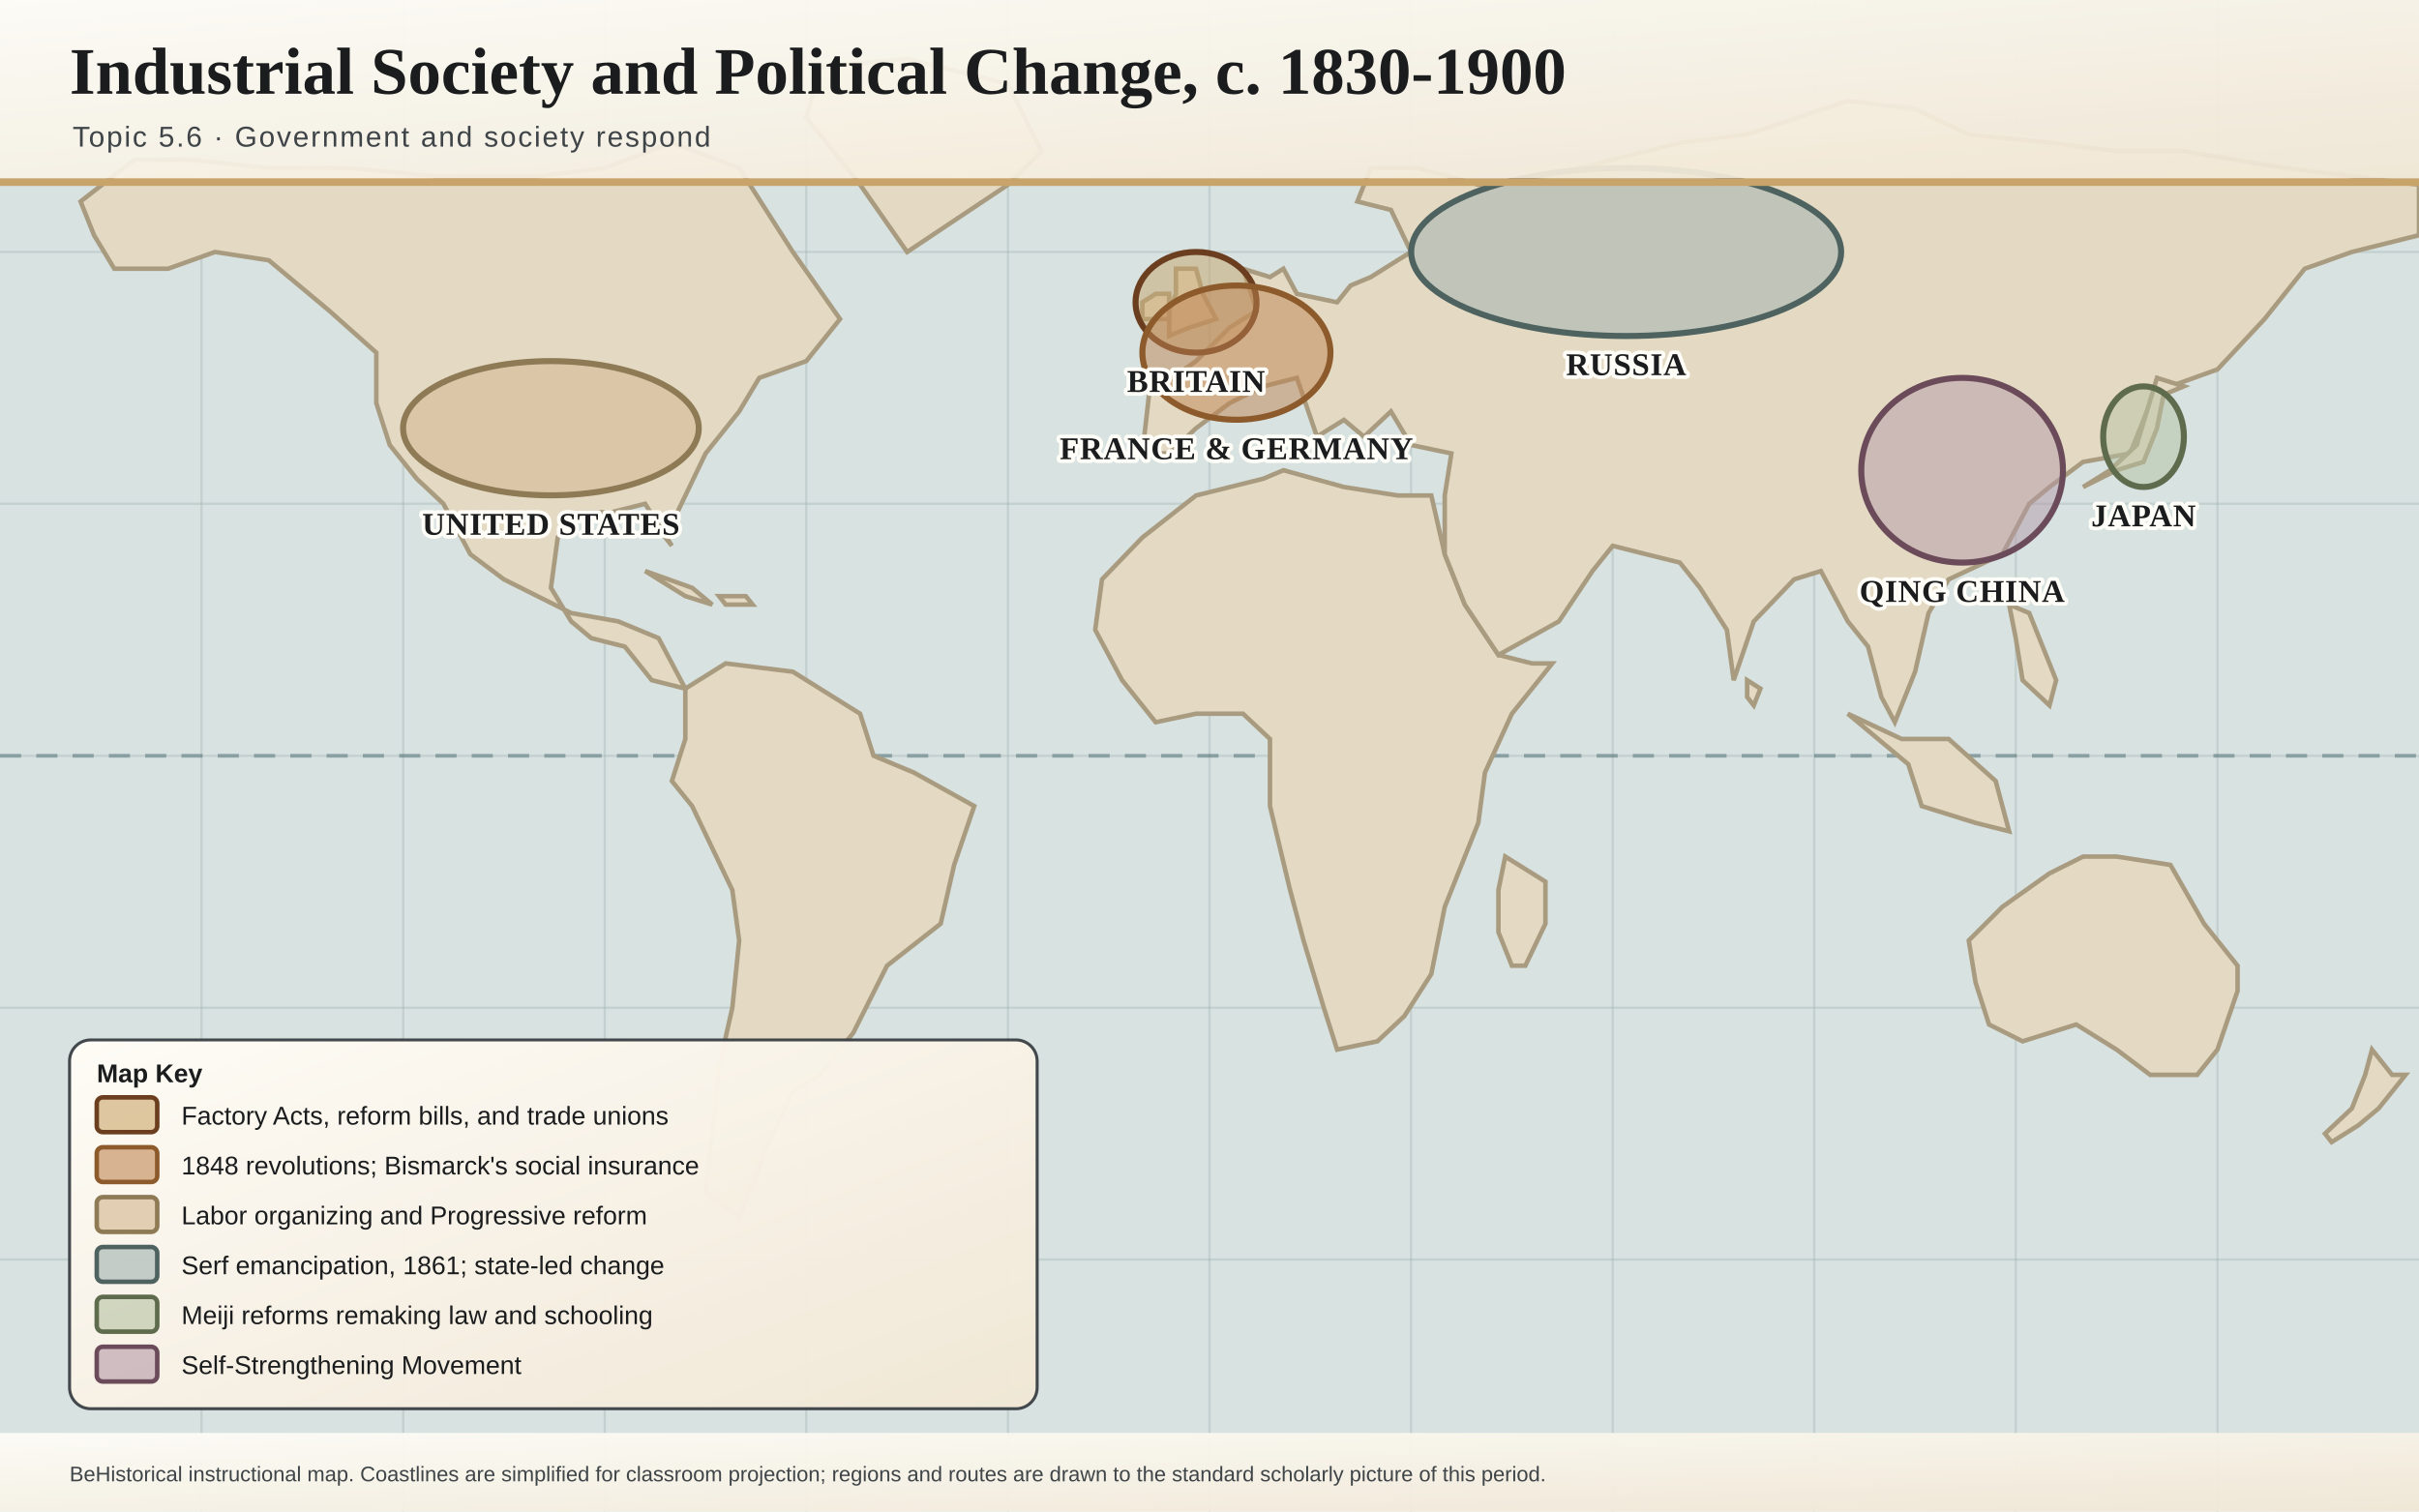
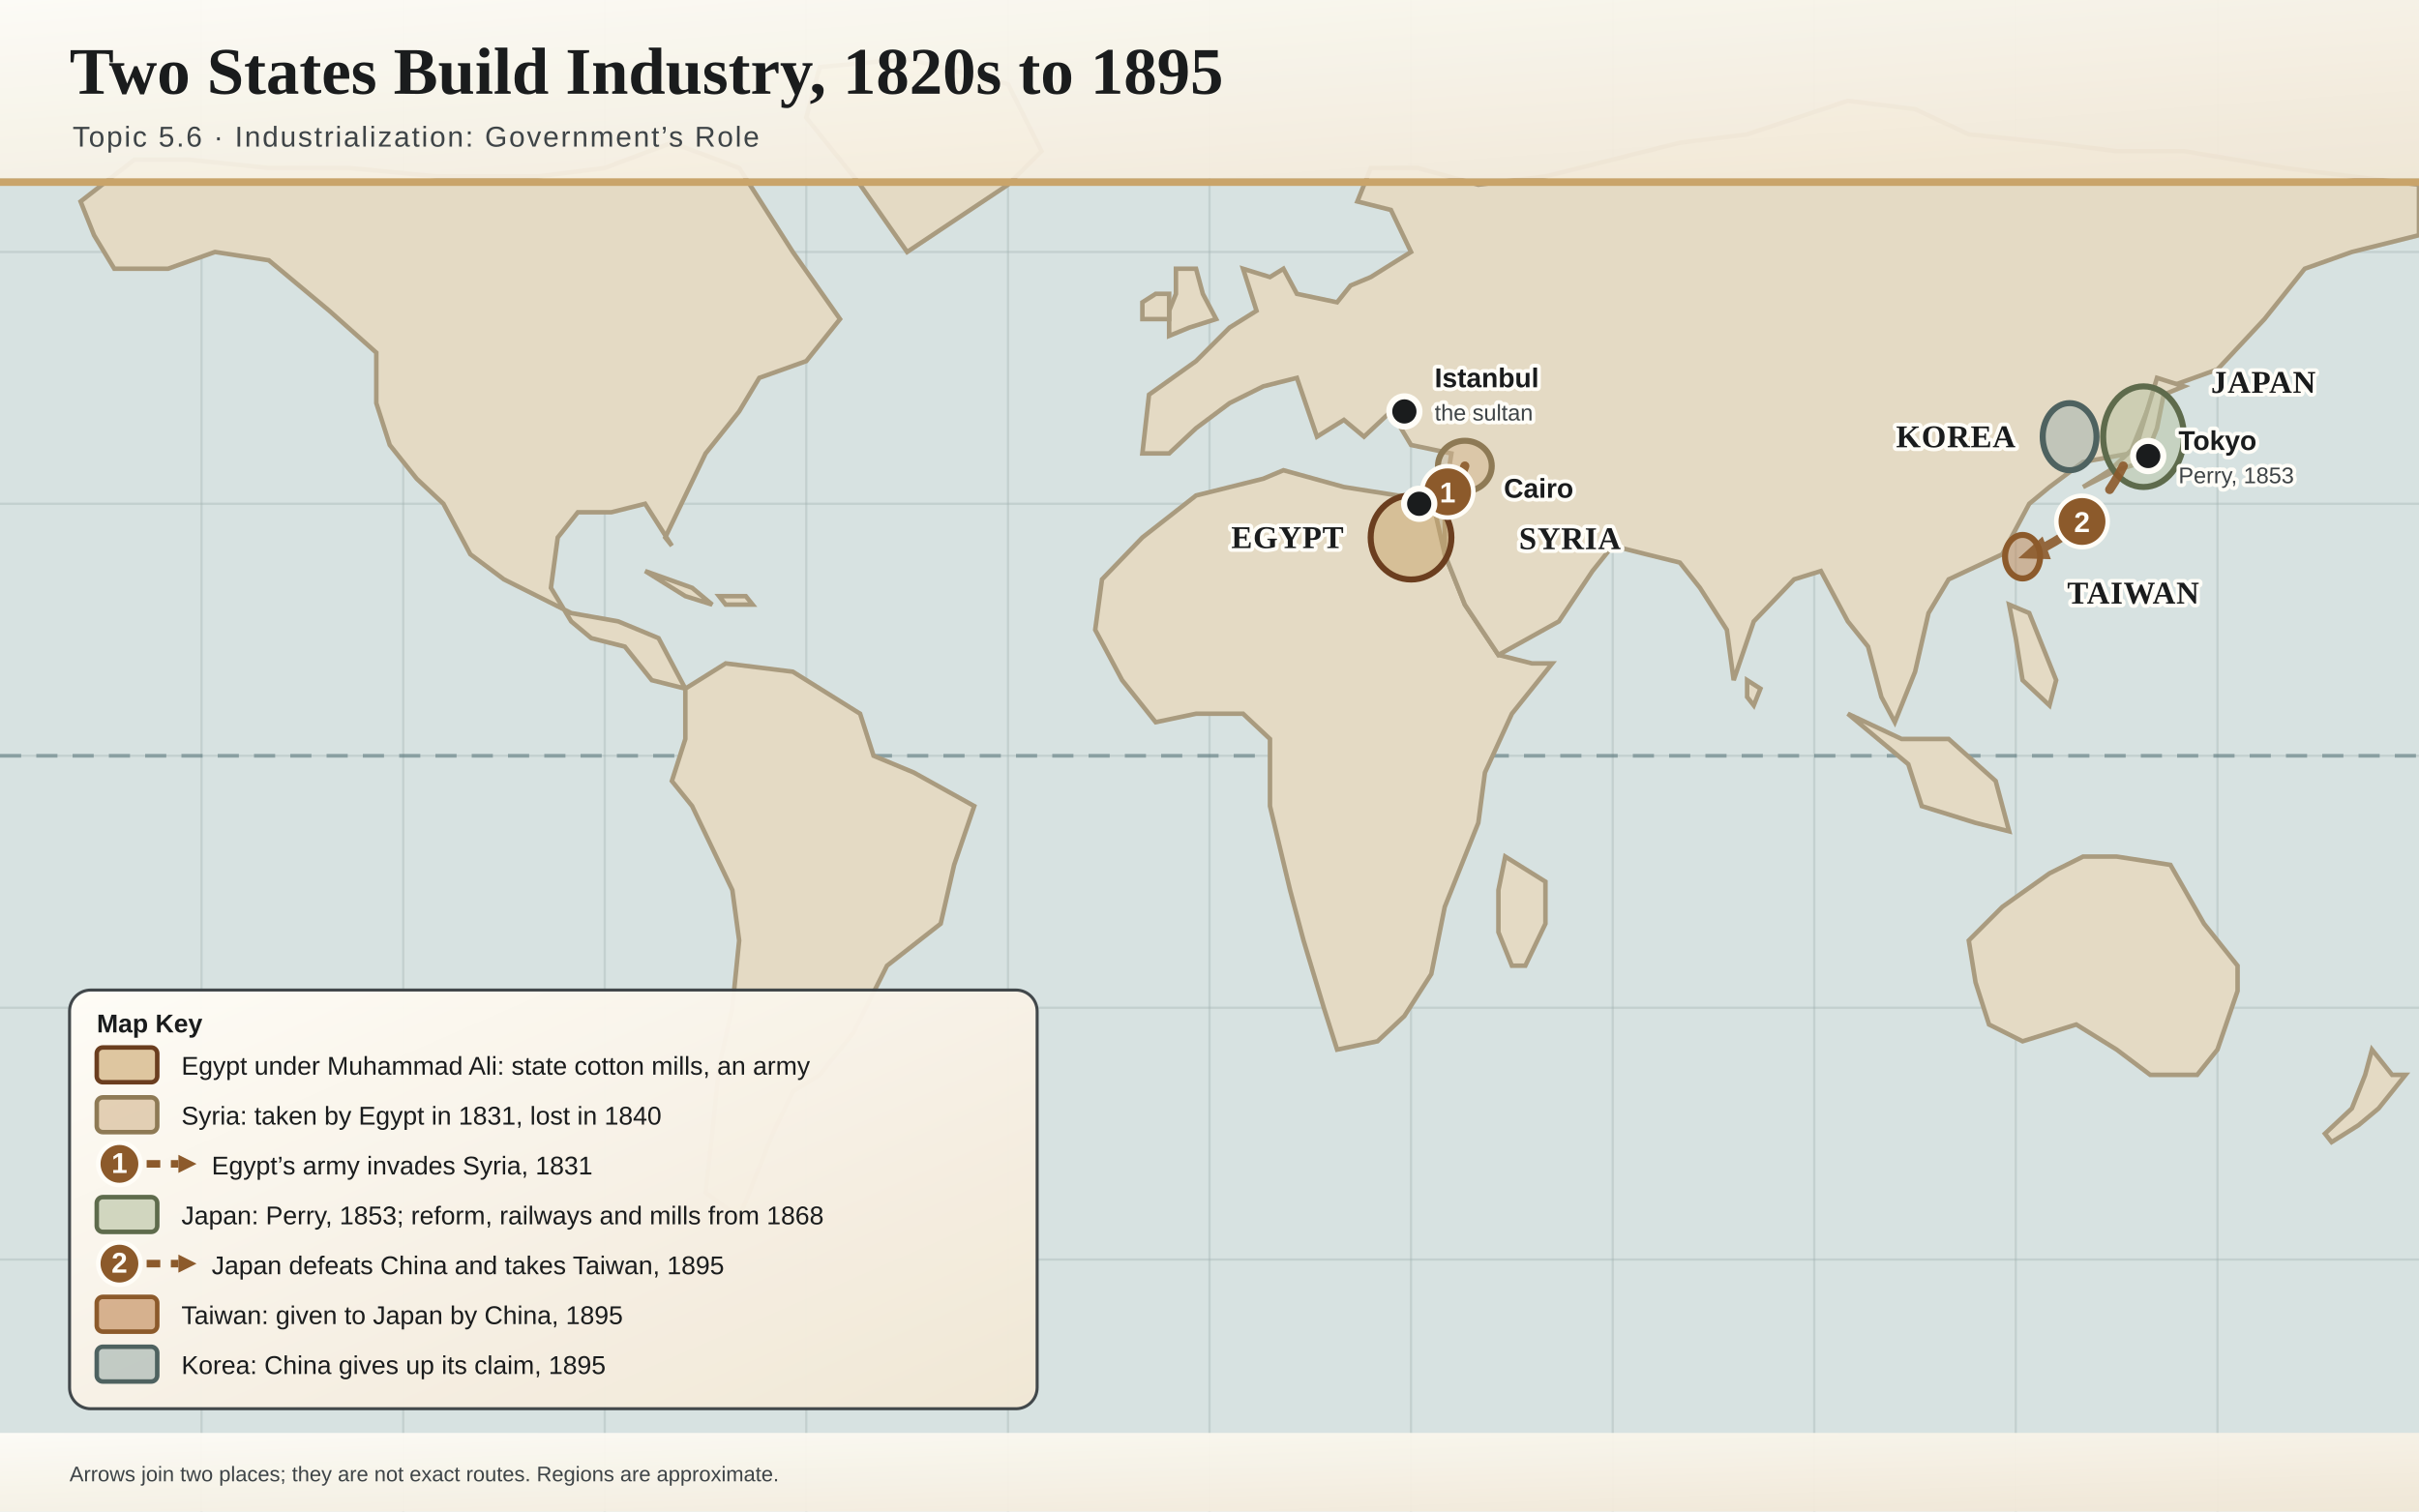
<svg xmlns="http://www.w3.org/2000/svg" width="1600" height="1000" viewBox="0 0 1600 1000" preserveAspectRatio="xMidYMid meet" role="img" aria-labelledby="map-title map-desc">
  <defs>
    <linearGradient id="paper" x1="0" x2="1" y1="0" y2="1">
      <stop offset="0" stop-color="#FFFDF7" />
      <stop offset="1" stop-color="#F1E7D5" />
    </linearGradient>
    <marker id="arrow" markerWidth="20" markerHeight="16" refX="17" refY="8" orient="auto" markerUnits="userSpaceOnUse">
      <path d="M0,0 L20,8 L0,16 Z" fill="#8C5A2B" />
    </marker>
    <style>
      .title{font-family:Georgia,'Times New Roman',serif;font-weight:700;font-size:44px;fill:#1A1C1D}
      .subtitle{font-family:Arial,Helvetica,sans-serif;font-size:19px;fill:#3E4447;letter-spacing:1.2px;text-transform:uppercase}
      .region{font-family:Georgia,'Times New Roman',serif;font-weight:700;font-size:21px;letter-spacing:.5px}
      .place{font-family:Arial,Helvetica,sans-serif;font-weight:700;font-size:18px;fill:#1A1C1D}
      .placenote{font-family:Arial,Helvetica,sans-serif;font-size:15px;fill:#3E4447}
      .small{font-family:Arial,Helvetica,sans-serif;font-size:17px;fill:#1A1C1D}
      .tiny{font-family:Arial,Helvetica,sans-serif;font-size:14px;fill:#3E4447}
      .badgenum{font-family:Arial,Helvetica,sans-serif;font-weight:700;font-size:19px;fill:#FFFDF7}
      .badge{fill:#8C5A2B;stroke:#FFFDF7;stroke-width:3}
      .halo{paint-order:stroke;stroke:#FFFDF7;stroke-width:5;stroke-linejoin:round}
      .city{fill:#1A1C1D;stroke:#FFFDF7;stroke-width:4}
      .leader{stroke:#1A1C1D;stroke-width:2.5;stroke-linecap:round;opacity:.7}
      .flow{fill:none;stroke:#8C5A2B;stroke-width:6;stroke-linecap:round;opacity:.9}
      #land path{fill:#E4DAC4;stroke:#A99B7F;stroke-width:3}
      #graticule line{stroke:#9FB0AE;stroke-width:1.5;opacity:.35}
    </style>
  </defs>
  <rect width="1600" height="1000" fill="#D7E2E1" />
  <g id="graticule">
    <line x1="133.3" y1="0" x2="133.3" y2="1000" />
    <line x1="266.7" y1="0" x2="266.7" y2="1000" />
    <line x1="400.0" y1="0" x2="400.0" y2="1000" />
    <line x1="533.3" y1="0" x2="533.3" y2="1000" />
    <line x1="666.7" y1="0" x2="666.7" y2="1000" />
    <line x1="800.0" y1="0" x2="800.0" y2="1000" />
    <line x1="933.3" y1="0" x2="933.3" y2="1000" />
    <line x1="1066.7" y1="0" x2="1066.7" y2="1000" />
    <line x1="1200.0" y1="0" x2="1200.0" y2="1000" />
    <line x1="1333.3" y1="0" x2="1333.3" y2="1000" />
    <line x1="1466.7" y1="0" x2="1466.7" y2="1000" />
    <line x1="0" y1="833.3" x2="1600" y2="833.3" />
    <line x1="0" y1="666.7" x2="1600" y2="666.7" />
    <line x1="0" y1="500.0" x2="1600" y2="500.0" />
    <line x1="0" y1="333.3" x2="1600" y2="333.3" />
    <line x1="0" y1="166.7" x2="1600" y2="166.7" />
  </g>
  <line x1="0" y1="500.0" x2="1600" y2="500.0" stroke="#4E6B72" stroke-width="2.5" stroke-dasharray="14 10" opacity=".5" />
  <g id="land">
    <path id="land-greenland" d="M600.0,166.7 L666.7,122.2 L688.9,100.0 L666.7,55.6 L600.0,38.9 L542.2,44.4 L533.3,77.8 L568.9,122.2 L600.0,166.7 Z" />
    <path id="land-northAmerica" d="M53.3,133.3 L88.9,105.6 L124.4,105.6 L177.8,111.1 L231.1,111.1 L288.9,116.7 L355.6,116.7 L400.0,111.1 L444.4,94.4 L488.9,111.1 L524.4,166.7 L555.6,211.1 L533.3,238.9 L502.2,250.0 L488.9,272.2 L466.7,300.0 L440.0,355.6 L444.4,361.1 L426.7,333.3 L404.4,338.9 L382.2,338.9 L368.9,355.6 L364.4,388.9 L377.8,411.1 L391.1,422.2 L413.3,427.8 L431.1,450.0 L453.3,455.6 L435.6,422.2 L408.9,411.1 L377.8,405.6 L333.3,383.3 L311.1,366.7 L293.3,333.3 L275.6,316.7 L257.8,294.4 L248.9,266.7 L248.9,233.3 L217.8,205.6 L177.8,172.2 L142.2,166.7 L111.1,177.8 L75.6,177.8 L62.2,155.6 L53.3,133.3 Z" />
    <path id="land-southAmerica" d="M453.3,455.6 L480.0,438.9 L524.4,444.4 L568.9,472.2 L577.8,500.0 L604.4,511.1 L644.4,533.3 L631.1,572.2 L622.2,611.1 L586.7,638.9 L564.4,683.3 L542.2,711.1 L524.4,722.2 L511.1,750.0 L497.8,783.3 L488.9,805.6 L466.7,788.9 L471.1,750.0 L475.6,705.6 L484.4,666.7 L488.9,622.2 L484.4,588.9 L457.8,533.3 L444.4,516.7 L453.3,488.9 L453.3,455.6 Z" />
    <path id="land-africa" d="M724.4,416.7 L728.9,383.3 L755.6,355.6 L791.1,327.8 L835.6,316.7 L848.9,311.1 L888.9,322.2 L924.4,327.8 L946.7,327.8 L955.6,366.7 L968.9,400.0 L991.1,433.3 L1013.3,438.9 L1026.7,438.9 L1000.0,472.2 L982.2,511.1 L977.8,544.4 L955.6,600.0 L946.7,644.4 L928.9,672.2 L911.1,688.9 L884.4,694.4 L875.6,666.7 L862.2,622.2 L853.3,588.9 L840.0,533.3 L840.0,488.9 L822.2,472.2 L791.1,472.2 L764.4,477.8 L742.2,450.0 L724.4,416.7 Z" />
    <path id="land-eurasia" d="M755.6,300.0 L760.0,261.1 L791.1,238.9 L813.3,216.7 L831.1,205.6 L822.2,177.8 L840.0,183.3 L848.9,177.8 L857.8,194.4 L884.4,200.0 L893.3,188.9 L906.7,183.3 L924.4,172.2 L933.3,166.7 L920.0,138.9 L897.8,133.3 L906.7,111.1 L937.8,111.1 L977.8,122.2 L1022.2,116.7 L1066.7,105.6 L1111.1,94.4 L1155.6,88.9 L1222.2,66.7 L1266.7,72.2 L1302.2,88.9 L1355.6,94.4 L1400.0,100.0 L1444.4,100.0 L1511.1,111.1 L1555.6,116.7 L1600.0,122.2 L1600.0,155.6 L1555.6,166.7 L1524.4,177.8 L1497.8,211.1 L1466.7,244.4 L1435.6,255.6 L1422.2,266.7 L1408.9,300.0 L1377.8,305.6 L1355.6,322.2 L1342.2,333.3 L1324.4,366.7 L1288.9,383.3 L1275.6,405.6 L1266.7,444.4 L1253.3,477.8 L1244.4,461.1 L1235.6,427.8 L1222.2,411.1 L1204.4,377.8 L1186.7,383.3 L1160.0,411.1 L1146.7,450.0 L1142.2,416.7 L1124.4,388.9 L1111.1,372.2 L1088.9,366.7 L1066.7,361.1 L1053.3,377.8 L1031.1,411.1 L991.1,433.3 L968.9,400.0 L955.6,366.7 L955.6,327.8 L960.0,300.0 L933.3,294.4 L920.0,272.2 L902.2,288.9 L888.9,277.8 L871.1,288.9 L857.8,250.0 L835.6,255.6 L813.3,266.7 L791.1,283.3 L773.3,300.0 L755.6,300.0 Z" />
    <path id="land-britain" d="M773.3,222.2 L786.7,216.7 L804.4,211.1 L795.6,194.4 L791.1,177.8 L777.8,177.8 L777.8,194.4 L773.3,205.6 L773.3,222.2 Z" />
    <path id="land-ireland" d="M755.6,211.1 L773.3,211.1 L773.3,194.4 L764.4,194.4 L755.6,200.0 L755.6,211.1 Z" />
    <path id="land-japan" d="M1377.8,322.2 L1400.0,311.1 L1417.8,305.6 L1426.7,283.3 L1431.1,261.1 L1444.4,255.6 L1426.7,250.0 L1413.3,294.4 L1395.6,311.1 L1377.8,322.2 Z" />
    <path id="land-indonesia" d="M1222.2,472.2 L1262.2,505.6 L1271.1,533.3 L1306.7,544.4 L1328.9,550.0 L1320.0,516.7 L1288.9,488.9 L1257.8,488.9 L1222.2,472.2 Z" />
    <path id="land-philippines" d="M1328.9,400.0 L1342.2,405.6 L1351.1,427.8 L1360.0,450.0 L1355.6,466.7 L1337.8,450.0 L1333.3,422.2 L1328.9,400.0 Z" />
    <path id="land-australia" d="M1302.2,622.2 L1306.7,650.0 L1315.6,677.8 L1337.8,688.9 L1373.3,677.8 L1400.0,694.4 L1422.2,711.1 L1453.3,711.1 L1466.7,694.4 L1480.0,655.6 L1480.0,638.9 L1457.8,611.1 L1435.6,572.2 L1400.0,566.7 L1377.8,566.7 L1355.6,577.8 L1324.4,600.0 L1302.2,622.2 Z" />
    <path id="land-newZealand" d="M1568.9,694.4 L1582.2,711.1 L1591.1,711.1 L1573.3,733.3 L1560.0,744.4 L1542.2,755.6 L1537.8,750.0 L1555.6,733.3 L1564.4,711.1 L1568.9,694.4 Z" />
    <path id="land-madagascar" d="M995.6,566.7 L1022.2,583.3 L1022.2,611.1 L1008.9,638.9 L1000.0,638.9 L991.1,616.7 L991.1,588.9 L995.6,566.7 Z" />
    <path id="land-cuba" d="M426.7,377.8 L457.8,388.9 L471.1,400.0 L453.3,394.4 L426.7,377.8 Z" />
    <path id="land-hispaniola" d="M475.6,394.4 L493.3,394.4 L497.8,400.0 L480.0,400.0 L475.6,394.4 Z" />
    <path id="land-sriLanka" d="M1155.6,450.0 L1164.4,455.6 L1160.0,466.7 L1155.6,461.1 L1155.6,450.0 Z" />
  </g>
  <g id="highlights">
-     <ellipse cx="791.1" cy="200.0" rx="40.0" ry="33.3" fill="#C9A46A" fill-opacity="0.5" stroke="#6B3E1F" stroke-width="4" />
-     <ellipse cx="817.8" cy="233.3" rx="62.2" ry="44.4" fill="#C08552" fill-opacity="0.5" stroke="#8C5A2B" stroke-width="4" />
-     <ellipse cx="364.4" cy="283.3" rx="97.8" ry="44.4" fill="#D2B48C" fill-opacity="0.5" stroke="#8E7A55" stroke-width="4" />
-     <ellipse cx="1075.6" cy="166.7" rx="142.2" ry="55.6" fill="#9FB0AE" fill-opacity="0.5" stroke="#4E6260" stroke-width="4" />
+     <ellipse cx="933.3" cy="355.6" rx="26.7" ry="27.8" fill="#C9A46A" fill-opacity="0.5" stroke="#6B3E1F" stroke-width="4" />
+     <ellipse cx="968.9" cy="308.3" rx="17.8" ry="16.7" fill="#D2B48C" fill-opacity="0.5" stroke="#8E7A55" stroke-width="4" />
    <ellipse cx="1417.8" cy="288.9" rx="26.7" ry="33.3" fill="#B6C2A2" fill-opacity="0.5" stroke="#5E6B4C" stroke-width="4" />
-     <ellipse cx="1297.8" cy="311.1" rx="66.7" ry="61.1" fill="#B49AA8" fill-opacity="0.5" stroke="#6B4A5A" stroke-width="4" />
+     <ellipse cx="1368.9" cy="288.9" rx="17.8" ry="22.2" fill="#9FB0AE" fill-opacity="0.5" stroke="#4E6260" stroke-width="4" />
+     <ellipse cx="1337.8" cy="368.3" rx="11.6" ry="14.4" fill="#C08552" fill-opacity="0.5" stroke="#8C5A2B" stroke-width="4" />
  </g>
  <g id="flows">
-     
+     <path class="flow" d="M938.7,333.3 Q961.3,329.9 968.9,308.3" stroke-dasharray="18 13" marker-end="url(#arrow)" />
+     <circle class="badge" cx="957.5" cy="325.4" r="17" />
+     <text class="badgenum" x="957.5" y="332.4" text-anchor="middle">1</text>
+     <path class="flow" d="M1404.4,308.3 Q1383.1,351.7 1337.8,368.3" stroke-dasharray="18 13" marker-end="url(#arrow)" />
+     <circle class="badge" cx="1377.1" cy="345.0" r="17" />
+     <text class="badgenum" x="1377.1" y="352.0" text-anchor="middle">2</text>
  </g>
  <g id="region-labels">
-     <text class="region halo" x="791.1" y="259.3" text-anchor="middle" fill="#1A1C1D">
-       <tspan x="791.1" dy="0">BRITAIN</tspan>
+     <text class="region halo" x="888.7" y="362.6" text-anchor="end" fill="#1A1C1D">
+       <tspan x="888.7" dy="0">EGYPT</tspan>
    </text>
-     <text class="region halo" x="817.8" y="303.8" text-anchor="middle" fill="#1A1C1D">
-       <tspan x="817.8" dy="0">FRANCE &amp; GERMANY</tspan>
+     <text class="region halo" x="1004.7" y="363.3" text-anchor="start" fill="#1A1C1D">
+       <tspan x="1004.7" dy="0">SYRIA</tspan>
    </text>
-     <text class="region halo" x="364.4" y="353.8" text-anchor="middle" fill="#1A1C1D">
-       <tspan x="364.4" dy="0">UNITED STATES</tspan>
+     <text class="region halo" x="1462.4" y="259.9" text-anchor="start" fill="#1A1C1D">
+       <tspan x="1462.4" dy="0">JAPAN</tspan>
    </text>
-     <text class="region halo" x="1075.6" y="248.2" text-anchor="middle" fill="#1A1C1D">
-       <tspan x="1075.6" dy="0">RUSSIA</tspan>
+     <text class="region halo" x="1333.1" y="295.9" text-anchor="end" fill="#1A1C1D">
+       <tspan x="1333.1" dy="0">KOREA</tspan>
    </text>
-     <text class="region halo" x="1417.8" y="348.2" text-anchor="middle" fill="#1A1C1D">
-       <tspan x="1417.8" dy="0">JAPAN</tspan>
-     </text>
-     <text class="region halo" x="1297.8" y="398.2" text-anchor="middle" fill="#1A1C1D">
-       <tspan x="1297.8" dy="0">QING CHINA</tspan>
+     <text class="region halo" x="1367.3" y="399.3" text-anchor="start" fill="#1A1C1D">
+       <tspan x="1367.3" dy="0">TAIWAN</tspan>
    </text>
  </g>
  <g id="places">
-     
+     <circle class="city" cx="938.7" cy="333.3" r="10" />
+     <text class="place halo" x="994.7" y="329.3" text-anchor="start">Cairo</text>
+     <circle class="city" cx="928.9" cy="272.2" r="10" />
+     <text class="place halo" x="948.9" y="256.2" text-anchor="start">Istanbul</text>
+     <text class="placenote halo" x="948.9" y="278.2" text-anchor="start">the sultan</text>
+     <circle class="city" cx="1420.9" cy="301.7" r="10" />
+     <text class="place halo" x="1440.9" y="297.7" text-anchor="start">Tokyo</text>
+     <text class="placenote halo" x="1440.9" y="319.7" text-anchor="start">Perry, 1853</text>
  </g>
  <g id="titleband">
    <rect x="0" y="0" width="1600" height="118" fill="url(#paper)" opacity=".93" />
    <rect x="0" y="118" width="1600" height="5" fill="#C9A46A" />
-     <text class="title" x="46" y="62">Industrial Society and Political Change, c. 1830-1900</text>
-     <text class="subtitle" x="48" y="97">Topic 5.6 · Government and society respond</text>
+     <text class="title" x="46" y="62">Two States Build Industry, 1820s to 1895</text>
+     <text class="subtitle" x="48" y="97">Topic 5.6 · Industrialization: Government’s Role</text>
  </g>
-   <g id="legend" transform="translate(46,688)">
-     <rect x="0" y="0" width="640" height="244" rx="14" fill="url(#paper)" stroke="#3E4447" stroke-width="2" opacity=".97" />
+   <g id="legend" transform="translate(46,655)">
+     <rect x="0" y="0" width="640" height="277" rx="14" fill="url(#paper)" stroke="#3E4447" stroke-width="2" opacity=".97" />
    <text class="small" x="18" y="28" font-weight="700">Map Key</text>
    <rect x="18" y="38" width="40" height="23" rx="4" fill="#C9A46A" fill-opacity=".6" stroke="#6B3E1F" stroke-width="3" />
-     <text class="small" x="74" y="56">Factory Acts, reform bills, and trade unions</text>
-     <rect x="18" y="71" width="40" height="23" rx="4" fill="#C08552" fill-opacity=".6" stroke="#8C5A2B" stroke-width="3" />
-     <text class="small" x="74" y="89">1848 revolutions; Bismarck's social insurance</text>
-     <rect x="18" y="104" width="40" height="23" rx="4" fill="#D2B48C" fill-opacity=".6" stroke="#8E7A55" stroke-width="3" />
-     <text class="small" x="74" y="122">Labor organizing and Progressive reform</text>
-     <rect x="18" y="137" width="40" height="23" rx="4" fill="#9FB0AE" fill-opacity=".6" stroke="#4E6260" stroke-width="3" />
-     <text class="small" x="74" y="155">Serf emancipation, 1861; state-led change</text>
-     <rect x="18" y="170" width="40" height="23" rx="4" fill="#B6C2A2" fill-opacity=".6" stroke="#5E6B4C" stroke-width="3" />
-     <text class="small" x="74" y="188">Meiji reforms remaking law and schooling</text>
-     <rect x="18" y="203" width="40" height="23" rx="4" fill="#B49AA8" fill-opacity=".6" stroke="#6B4A5A" stroke-width="3" />
-     <text class="small" x="74" y="221">Self-Strengthening Movement</text>
+     <text class="small" x="74" y="56">Egypt under Muhammad Ali: state cotton mills, an army</text>
+     <rect x="18" y="71" width="40" height="23" rx="4" fill="#D2B48C" fill-opacity=".6" stroke="#8E7A55" stroke-width="3" />
+     <text class="small" x="74" y="89">Syria: taken by Egypt in 1831, lost in 1840</text>
+     <circle class="badge" cx="33" cy="115" r="14" />
+     <text class="badgenum" x="33" y="121" text-anchor="middle" font-size="16">1</text>
+     <line x1="51" x2="72" y1="115" y2="115" stroke="#8C5A2B" stroke-width="5" stroke-dasharray="9 7" />
+     <path d="M72,109 L84,115 L72,121 Z" fill="#8C5A2B" />
+     <text class="small" x="94" y="122">Egypt’s army invades Syria, 1831</text>
+     <rect x="18" y="137" width="40" height="23" rx="4" fill="#B6C2A2" fill-opacity=".6" stroke="#5E6B4C" stroke-width="3" />
+     <text class="small" x="74" y="155">Japan: Perry, 1853; reform, railways and mills from 1868</text>
+     <circle class="badge" cx="33" cy="181" r="14" />
+     <text class="badgenum" x="33" y="187" text-anchor="middle" font-size="16">2</text>
+     <line x1="51" x2="72" y1="181" y2="181" stroke="#8C5A2B" stroke-width="5" stroke-dasharray="9 7" />
+     <path d="M72,175 L84,181 L72,187 Z" fill="#8C5A2B" />
+     <text class="small" x="94" y="188">Japan defeats China and takes Taiwan, 1895</text>
+     <rect x="18" y="203" width="40" height="23" rx="4" fill="#C08552" fill-opacity=".6" stroke="#8C5A2B" stroke-width="3" />
+     <text class="small" x="74" y="221">Taiwan: given to Japan by China, 1895</text>
+     <rect x="18" y="236" width="40" height="23" rx="4" fill="#9FB0AE" fill-opacity=".6" stroke="#4E6260" stroke-width="3" />
+     <text class="small" x="74" y="254">Korea: China gives up its claim, 1895</text>
  </g>
  <rect x="0" y="948" width="1600" height="52" fill="url(#paper)" opacity=".93" />
-   <text class="tiny" x="46" y="980">BeHistorical instructional map. Coastlines are simplified for classroom projection; regions and routes are drawn to the standard scholarly picture of this period.</text>
+   <text class="tiny" x="46" y="980">Arrows join two places; they are not exact routes. Regions are approximate.</text>
</svg>
